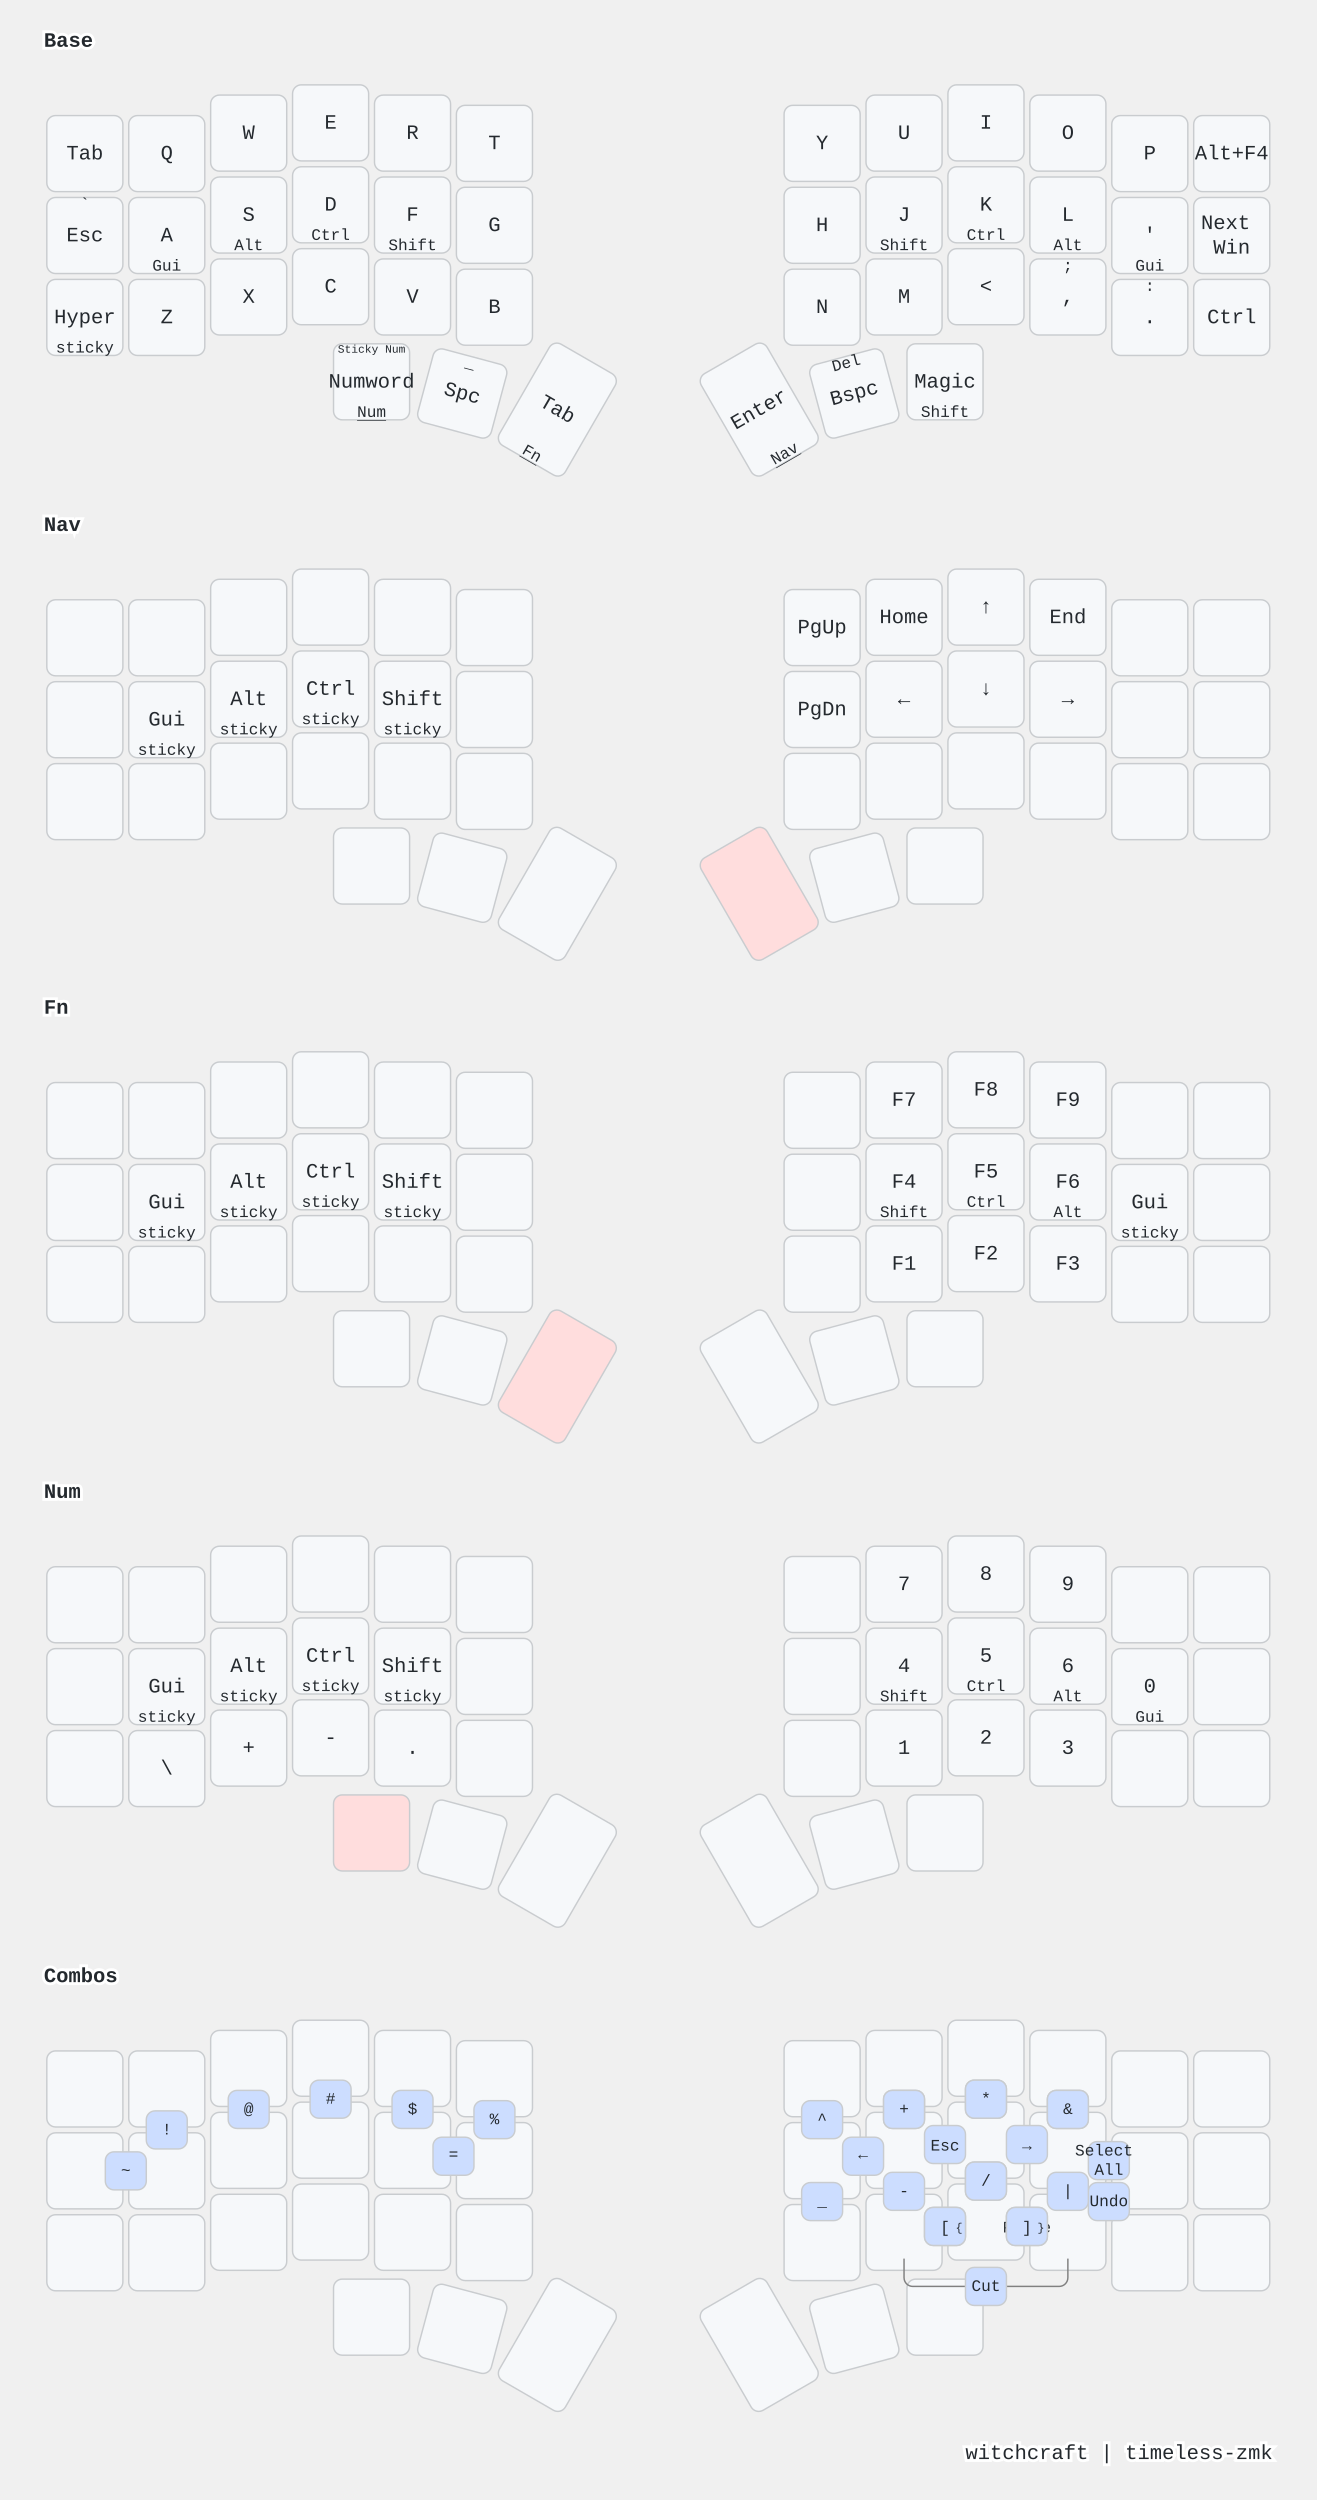
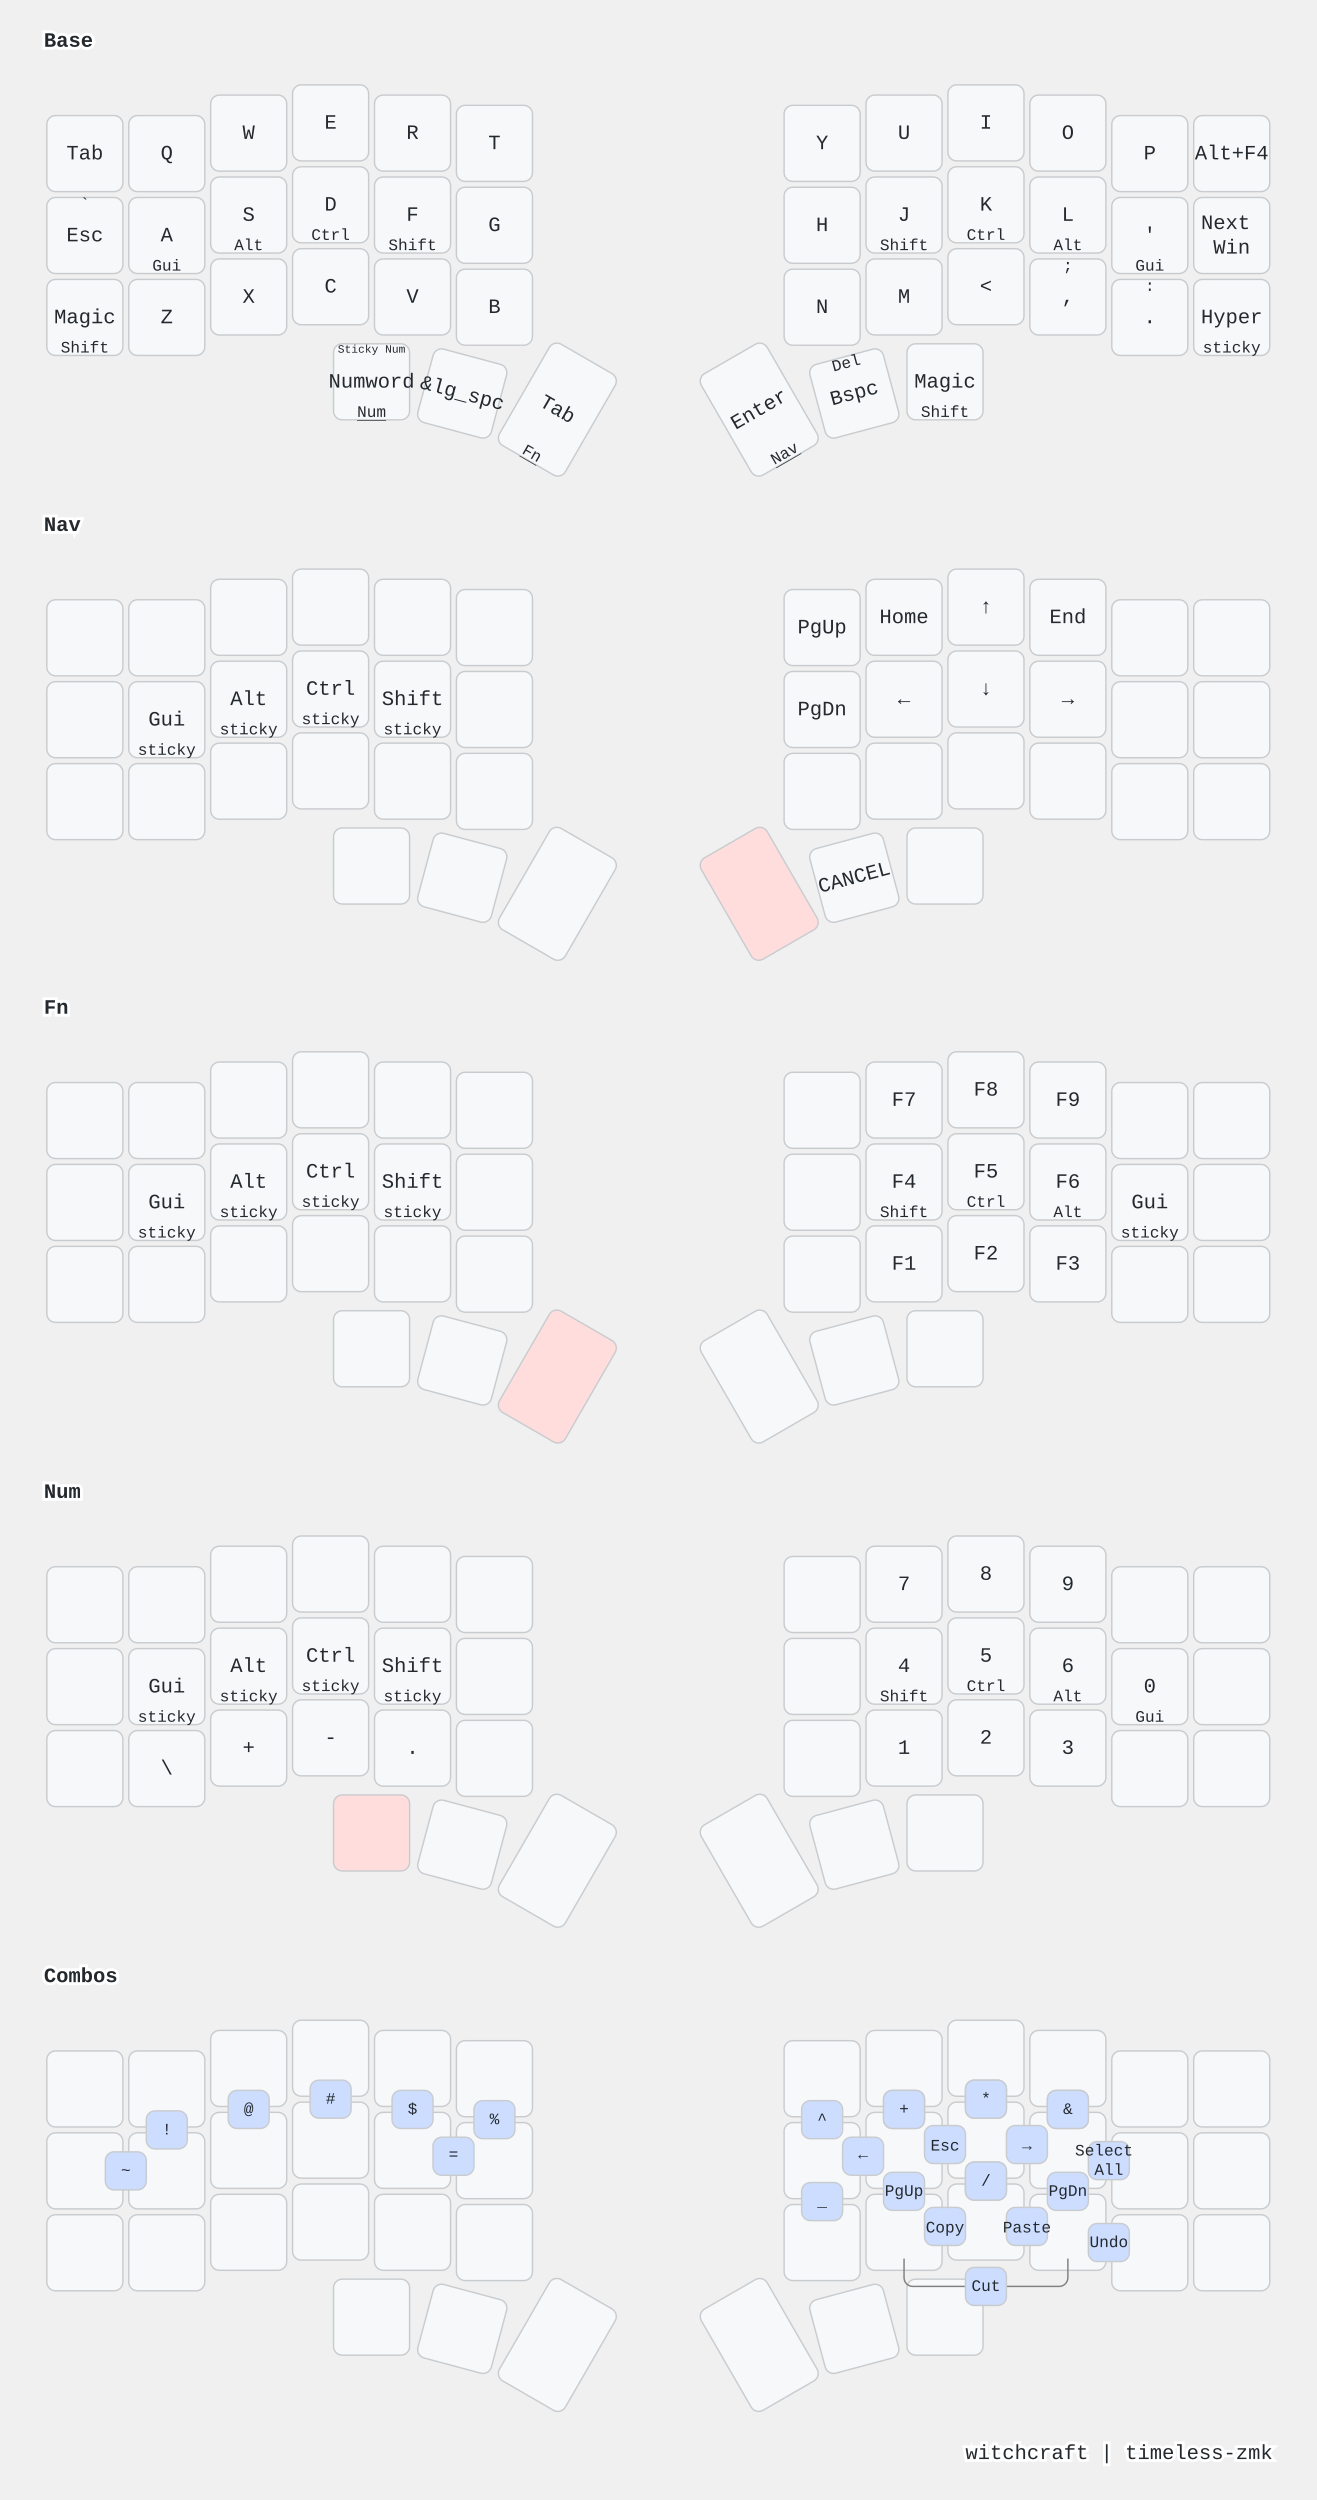
<svg xmlns="http://www.w3.org/2000/svg" xmlns:xlink="http://www.w3.org/1999/xlink" width="900" height="1709" viewBox="0 0 900 1709" class="keymap">
  <defs>/* start glyphs */
<svg id="mdi:play-pause">
      <svg id="mdi-play-pause" viewBox="0 0 24 24">
        <path d="M3,5V19L11,12M13,19H16V5H13M18,5V19H21V5" />
      </svg>
    </svg>
    <svg id="mdi:skip-backward">
      <svg id="mdi-skip-backward" viewBox="0 0 24 24">
        <path d="M20,5V19L13,12M6,5V19H4V5M13,5V19L6,12" />
      </svg>
    </svg>
    <svg id="mdi:skip-forward">
      <svg id="mdi-skip-forward" viewBox="0 0 24 24">
        <path d="M4,5V19L11,12M18,5V19H20V5M11,5V19L18,12" />
      </svg>
    </svg>
    <svg id="mdi:volume-high">
      <svg id="mdi-volume-high" viewBox="0 0 24 24">
        <path d="M14,3.23V5.29C16.89,6.15 19,8.83 19,12C19,15.17 16.89,17.84 14,18.7V20.77C18,19.86 21,16.28 21,12C21,7.72 18,4.14 14,3.23M16.5,12C16.5,10.23 15.5,8.71 14,7.97V16C15.5,15.29 16.5,13.76 16.5,12M3,9V15H7L12,20V4L7,9H3Z" />
      </svg>
    </svg>
    <svg id="mdi:volume-medium">
      <svg id="mdi-volume-medium" viewBox="0 0 24 24">
        <path d="M5,9V15H9L14,20V4L9,9M18.5,12C18.5,10.23 17.5,8.71 16,7.97V16C17.5,15.29 18.5,13.76 18.5,12Z" />
      </svg>
    </svg>
    <svg id="mdi:volume-off">
      <svg id="mdi-volume-off" viewBox="0 0 24 24">
        <path d="M12,4L9.91,6.09L12,8.18M4.27,3L3,4.27L7.73,9H3V15H7L12,20V13.27L16.25,17.53C15.58,18.04 14.83,18.46 14,18.7V20.77C15.38,20.45 16.63,19.82 17.68,18.96L19.73,21L21,19.73L12,10.73M19,12C19,12.94 18.8,13.82 18.46,14.64L19.97,16.15C20.62,14.91 21,13.5 21,12C21,7.72 18,4.14 14,3.23V5.29C16.89,6.15 19,8.83 19,12M16.5,12C16.5,10.23 15.5,8.71 14,7.97V10.18L16.45,12.63C16.5,12.43 16.5,12.21 16.5,12Z" />
      </svg>
    </svg>
  </defs>/* end glyphs */
<style>/* inherit to force styles through use tags */
svg path {
    fill: inherit;
}

/* font and background color specifications */
svg.keymap {
    font-family: SFMono-Regular,Consolas,Liberation Mono,Menlo,monospace;
    font-size: 14px;
    font-kerning: normal;
    text-rendering: optimizeLegibility;
    fill: #24292e;
}

/* default key styling */
rect.key {
    fill: #f6f8fa;
}

rect.key, rect.combo {
    stroke: #c9cccf;
    stroke-width: 1;
}

/* default key side styling, only used is draw_key_sides is set */
rect.side {
    filter: brightness(90%);
}

/* color accent for combo boxes */
rect.combo, rect.combo-separate {
    fill: #cdf;
}

/* color accent for held keys */
rect.held, rect.combo.held {
    fill: #fdd;
}

/* color accent for ghost (optional) keys */
rect.ghost, rect.combo.ghost {
    stroke-dasharray: 4, 4;
    stroke-width: 2;
}

text {
    text-anchor: middle;
    dominant-baseline: middle;
}

/* styling for layer labels */
text.label {
    font-weight: bold;
    text-anchor: start;
    stroke: white;
    stroke-width: 4;
    paint-order: stroke;
}

/* styling for optional footer */
text.footer {
    text-anchor: end;
    dominant-baseline: auto;
    stroke: white;
    stroke-width: 4;
    paint-order: stroke;
}

/* styling for combo tap, and key non-tap label text */
text.combo, text.hold, text.shifted, text.left, text.right {
    font-size: 11px;
}

text.hold {
    text-anchor: middle;
    dominant-baseline: auto;
}

text.shifted {
    text-anchor: middle;
    dominant-baseline: hanging;
}

text.left {
    text-anchor: start;
}

text.right {
    text-anchor: end;
}

text.layer-activator {
    text-decoration: underline;
}

/* styling for hold/shifted label text in combo box */
text.combo.hold, text.combo.shifted, text.combo.left, text.combo.right {
    font-size: 8px;
}

/* lighter symbol for transparent keys */
text.trans {
    fill: #7b7e81;
}

/* styling for combo dendrons */
path.combo {
    stroke-width: 1;
    stroke: gray;
    fill: none;
}

/* Start Tabler Icons Cleanup */
/* cannot use height/width with glyphs */
.icon-tabler &gt; path {
    fill: inherit;
    stroke: inherit;
    stroke-width: 2;
}
/* hide tabler's default box */
.icon-tabler &gt; path[stroke="none"][fill="none"] {
    visibility: hidden;
}
/* End Tabler Icons Cleanup */

@media (prefers-color-scheme: dark) {
svg.keymap { fill: #d1d6db; }
rect.key { fill: #3f4750; }
rect.key, rect.combo { stroke: #60666c; }
rect.combo, rect.combo-separate { fill: #1f3d7a; }
rect.held, rect.combo.held { fill: #854747; }
text.label, text.footer { stroke: black; }
text.trans { fill: #7e8184; }
path.combo { stroke: #7f7f7f; }

}</style>
  <g transform="translate(30, 0)" class="layer-Base">
    <text x="0" y="28" class="label" id="Base">Base</text>
    <g transform="translate(0, 56)">
      <g transform="translate(28, 49)" class="key keypos-0">
        <rect rx="6" ry="6" x="-26" y="-26" width="52" height="52" class="key" />
        <text x="0" y="0" class="key tap">Tab</text>
      </g>
      <g transform="translate(84, 49)" class="key keypos-1">
        <rect rx="6" ry="6" x="-26" y="-26" width="52" height="52" class="key" />
        <text x="0" y="0" class="key tap">Q</text>
      </g>
      <g transform="translate(140, 35)" class="key keypos-2">
        <rect rx="6" ry="6" x="-26" y="-26" width="52" height="52" class="key" />
        <text x="0" y="0" class="key tap">W</text>
      </g>
      <g transform="translate(196, 28)" class="key keypos-3">
        <rect rx="6" ry="6" x="-26" y="-26" width="52" height="52" class="key" />
        <text x="0" y="0" class="key tap">E</text>
      </g>
      <g transform="translate(252, 35)" class="key keypos-4">
        <rect rx="6" ry="6" x="-26" y="-26" width="52" height="52" class="key" />
        <text x="0" y="0" class="key tap">R</text>
      </g>
      <g transform="translate(308, 42)" class="key keypos-5">
        <rect rx="6" ry="6" x="-26" y="-26" width="52" height="52" class="key" />
        <text x="0" y="0" class="key tap">T</text>
      </g>
      <g transform="translate(532, 42)" class="key keypos-6">
        <rect rx="6" ry="6" x="-26" y="-26" width="52" height="52" class="key" />
        <text x="0" y="0" class="key tap">Y</text>
      </g>
      <g transform="translate(588, 35)" class="key keypos-7">
        <rect rx="6" ry="6" x="-26" y="-26" width="52" height="52" class="key" />
        <text x="0" y="0" class="key tap">U</text>
      </g>
      <g transform="translate(644, 28)" class="key keypos-8">
        <rect rx="6" ry="6" x="-26" y="-26" width="52" height="52" class="key" />
        <text x="0" y="0" class="key tap">I</text>
      </g>
      <g transform="translate(700, 35)" class="key keypos-9">
        <rect rx="6" ry="6" x="-26" y="-26" width="52" height="52" class="key" />
        <text x="0" y="0" class="key tap">O</text>
      </g>
      <g transform="translate(756, 49)" class="key keypos-10">
        <rect rx="6" ry="6" x="-26" y="-26" width="52" height="52" class="key" />
        <text x="0" y="0" class="key tap">P</text>
      </g>
      <g transform="translate(812, 49)" class="key keypos-11">
        <rect rx="6" ry="6" x="-26" y="-26" width="52" height="52" class="key" />
        <text x="0" y="0" class="key tap">Alt+F4</text>
      </g>
      <g transform="translate(28, 105)" class="key keypos-12">
        <rect rx="6" ry="6" x="-26" y="-26" width="52" height="52" class="key" />
        <text x="0" y="0" class="key tap">Esc</text>
        <text x="0" y="-24" class="key shifted">`</text>
      </g>
      <g transform="translate(84, 105)" class="key keypos-13">
        <rect rx="6" ry="6" x="-26" y="-26" width="52" height="52" class="key" />
        <text x="0" y="0" class="key tap">A</text>
        <text x="0" y="24" class="key hold">Gui</text>
      </g>
      <g transform="translate(140, 91)" class="key keypos-14">
        <rect rx="6" ry="6" x="-26" y="-26" width="52" height="52" class="key" />
        <text x="0" y="0" class="key tap">S</text>
        <text x="0" y="24" class="key hold">Alt</text>
      </g>
      <g transform="translate(196, 84)" class="key keypos-15">
        <rect rx="6" ry="6" x="-26" y="-26" width="52" height="52" class="key" />
        <text x="0" y="0" class="key tap">D</text>
        <text x="0" y="24" class="key hold">Ctrl</text>
      </g>
      <g transform="translate(252, 91)" class="key keypos-16">
        <rect rx="6" ry="6" x="-26" y="-26" width="52" height="52" class="key" />
        <text x="0" y="0" class="key tap">F</text>
        <text x="0" y="24" class="key hold">Shift</text>
      </g>
      <g transform="translate(308, 98)" class="key keypos-17">
        <rect rx="6" ry="6" x="-26" y="-26" width="52" height="52" class="key" />
        <text x="0" y="0" class="key tap">G</text>
      </g>
      <g transform="translate(532, 98)" class="key keypos-18">
        <rect rx="6" ry="6" x="-26" y="-26" width="52" height="52" class="key" />
        <text x="0" y="0" class="key tap">H</text>
      </g>
      <g transform="translate(588, 91)" class="key keypos-19">
        <rect rx="6" ry="6" x="-26" y="-26" width="52" height="52" class="key" />
        <text x="0" y="0" class="key tap">J</text>
        <text x="0" y="24" class="key hold">Shift</text>
      </g>
      <g transform="translate(644, 84)" class="key keypos-20">
        <rect rx="6" ry="6" x="-26" y="-26" width="52" height="52" class="key" />
        <text x="0" y="0" class="key tap">K</text>
        <text x="0" y="24" class="key hold">Ctrl</text>
      </g>
      <g transform="translate(700, 91)" class="key keypos-21">
        <rect rx="6" ry="6" x="-26" y="-26" width="52" height="52" class="key" />
        <text x="0" y="0" class="key tap">L</text>
        <text x="0" y="24" class="key hold">Alt</text>
      </g>
      <g transform="translate(756, 105)" class="key keypos-22">
        <rect rx="6" ry="6" x="-26" y="-26" width="52" height="52" class="key" />
        <text x="0" y="0" class="key tap">'</text>
        <text x="0" y="24" class="key hold">Gui</text>
      </g>
      <g transform="translate(812, 105)" class="key keypos-23">
        <rect rx="6" ry="6" x="-26" y="-26" width="52" height="52" class="key" />
        <text x="0" y="0" class="key tap">
          <tspan x="0" dy="-0.6em">Next</tspan>
          <tspan x="0" dy="1.2em">Win</tspan>
        </text>
      </g>
      <g transform="translate(28, 161)" class="key keypos-24">
        <rect rx="6" ry="6" x="-26" y="-26" width="52" height="52" class="key" />
-         <text x="0" y="0" class="key tap">Hyper</text>
-         <text x="0" y="24" class="key hold">sticky</text>
+         <text x="0" y="0" class="key tap">Magic</text>
+         <text x="0" y="24" class="key hold">Shift</text>
      </g>
      <g transform="translate(84, 161)" class="key keypos-25">
        <rect rx="6" ry="6" x="-26" y="-26" width="52" height="52" class="key" />
        <text x="0" y="0" class="key tap">Z</text>
      </g>
      <g transform="translate(140, 147)" class="key keypos-26">
        <rect rx="6" ry="6" x="-26" y="-26" width="52" height="52" class="key" />
        <text x="0" y="0" class="key tap">X</text>
      </g>
      <g transform="translate(196, 140)" class="key keypos-27">
        <rect rx="6" ry="6" x="-26" y="-26" width="52" height="52" class="key" />
        <text x="0" y="0" class="key tap">C</text>
      </g>
      <g transform="translate(252, 147)" class="key keypos-28">
        <rect rx="6" ry="6" x="-26" y="-26" width="52" height="52" class="key" />
        <text x="0" y="0" class="key tap">V</text>
      </g>
      <g transform="translate(308, 154)" class="key keypos-29">
        <rect rx="6" ry="6" x="-26" y="-26" width="52" height="52" class="key" />
        <text x="0" y="0" class="key tap">B</text>
      </g>
      <g transform="translate(532, 154)" class="key keypos-30">
        <rect rx="6" ry="6" x="-26" y="-26" width="52" height="52" class="key" />
        <text x="0" y="0" class="key tap">N</text>
      </g>
      <g transform="translate(588, 147)" class="key keypos-31">
        <rect rx="6" ry="6" x="-26" y="-26" width="52" height="52" class="key" />
        <text x="0" y="0" class="key tap">M</text>
      </g>
      <g transform="translate(644, 140)" class="key keypos-32">
        <rect rx="6" ry="6" x="-26" y="-26" width="52" height="52" class="key" />
        <text x="0" y="0" class="key tap">&lt;</text>
      </g>
      <g transform="translate(700, 147)" class="key keypos-33">
        <rect rx="6" ry="6" x="-26" y="-26" width="52" height="52" class="key" />
        <text x="0" y="0" class="key tap">,</text>
        <text x="0" y="-24" class="key shifted">;</text>
      </g>
      <g transform="translate(756, 161)" class="key keypos-34">
        <rect rx="6" ry="6" x="-26" y="-26" width="52" height="52" class="key" />
        <text x="0" y="0" class="key tap">.</text>
        <text x="0" y="-24" class="key shifted">:</text>
      </g>
      <g transform="translate(812, 161)" class="key keypos-35">
        <rect rx="6" ry="6" x="-26" y="-26" width="52" height="52" class="key" />
-         <text x="0" y="0" class="key tap">Ctrl</text>
+         <text x="0" y="0" class="key tap">Hyper</text>
+         <text x="0" y="24" class="key hold">sticky</text>
      </g>
      <g transform="translate(224, 205)" class="key keypos-36">
        <rect rx="6" ry="6" x="-26" y="-26" width="52" height="52" class="key" />
        <text x="0" y="0" class="key tap">Numword</text>
        <a href="#Num">
          <text x="0" y="24" class="key hold layer-activator">Num</text>
        </a>
        <text x="0" y="-24" class="key shifted">
          <tspan style="font-size: 70%">Sticky Num</tspan>
        </text>
      </g>
      <g transform="translate(286, 213) rotate(15.0)" class="key keypos-37">
        <rect rx="6" ry="6" x="-26" y="-26" width="52" height="52" class="key" />
-         <text x="0" y="0" class="key tap">Spc</text>
-         <text x="0" y="-24" class="key shifted">_</text>
+         <text x="0" y="0" class="key tap">&amp;lg_spc</text>
      </g>
      <g transform="translate(351, 224) rotate(30.0)" class="key keypos-38">
        <rect rx="6" ry="6" x="-26" y="-40" width="52" height="80" class="key" />
        <text x="0" y="0" class="key tap">Tab</text>
        <a href="#Fn">
          <text x="0" y="38" class="key hold layer-activator">Fn</text>
        </a>
      </g>
      <g transform="translate(489, 224) rotate(-30.0)" class="key keypos-39">
        <rect rx="6" ry="6" x="-26" y="-40" width="52" height="80" class="key" />
        <text x="0" y="0" class="key tap">Enter</text>
        <a href="#Nav">
          <text x="0" y="38" class="key hold layer-activator">Nav</text>
        </a>
      </g>
      <g transform="translate(554, 213) rotate(-15.0)" class="key keypos-40">
        <rect rx="6" ry="6" x="-26" y="-26" width="52" height="52" class="key" />
        <text x="0" y="0" class="key tap">Bspc</text>
        <text x="0" y="-24" class="key shifted">Del</text>
      </g>
      <g transform="translate(616, 205)" class="key keypos-41">
        <rect rx="6" ry="6" x="-26" y="-26" width="52" height="52" class="key" />
        <text x="0" y="0" class="key tap">Magic</text>
        <text x="0" y="24" class="key hold">Shift</text>
      </g>
    </g>
  </g>
  <g transform="translate(30, 331)" class="layer-Nav">
    <text x="0" y="28" class="label" id="Nav">Nav</text>
    <g transform="translate(0, 56)">
      <g transform="translate(28, 49)" class="key trans keypos-0">
        <rect rx="6" ry="6" x="-26" y="-26" width="52" height="52" class="key trans" />
      </g>
      <g transform="translate(84, 49)" class="key trans keypos-1">
        <rect rx="6" ry="6" x="-26" y="-26" width="52" height="52" class="key trans" />
      </g>
      <g transform="translate(140, 35)" class="key trans keypos-2">
        <rect rx="6" ry="6" x="-26" y="-26" width="52" height="52" class="key trans" />
      </g>
      <g transform="translate(196, 28)" class="key trans keypos-3">
        <rect rx="6" ry="6" x="-26" y="-26" width="52" height="52" class="key trans" />
      </g>
      <g transform="translate(252, 35)" class="key trans keypos-4">
        <rect rx="6" ry="6" x="-26" y="-26" width="52" height="52" class="key trans" />
      </g>
      <g transform="translate(308, 42)" class="key trans keypos-5">
        <rect rx="6" ry="6" x="-26" y="-26" width="52" height="52" class="key trans" />
      </g>
      <g transform="translate(532, 42)" class="key keypos-6">
        <rect rx="6" ry="6" x="-26" y="-26" width="52" height="52" class="key" />
        <text x="0" y="0" class="key tap">PgUp</text>
      </g>
      <g transform="translate(588, 35)" class="key keypos-7">
        <rect rx="6" ry="6" x="-26" y="-26" width="52" height="52" class="key" />
        <text x="0" y="0" class="key tap">Home</text>
      </g>
      <g transform="translate(644, 28)" class="key keypos-8">
        <rect rx="6" ry="6" x="-26" y="-26" width="52" height="52" class="key" />
        <text x="0" y="0" class="key tap">↑</text>
      </g>
      <g transform="translate(700, 35)" class="key keypos-9">
        <rect rx="6" ry="6" x="-26" y="-26" width="52" height="52" class="key" />
        <text x="0" y="0" class="key tap">End</text>
      </g>
      <g transform="translate(756, 49)" class="key trans keypos-10">
        <rect rx="6" ry="6" x="-26" y="-26" width="52" height="52" class="key trans" />
      </g>
      <g transform="translate(812, 49)" class="key trans keypos-11">
        <rect rx="6" ry="6" x="-26" y="-26" width="52" height="52" class="key trans" />
      </g>
      <g transform="translate(28, 105)" class="key trans keypos-12">
        <rect rx="6" ry="6" x="-26" y="-26" width="52" height="52" class="key trans" />
      </g>
      <g transform="translate(84, 105)" class="key keypos-13">
        <rect rx="6" ry="6" x="-26" y="-26" width="52" height="52" class="key" />
        <text x="0" y="0" class="key tap">Gui</text>
        <text x="0" y="24" class="key hold">sticky</text>
      </g>
      <g transform="translate(140, 91)" class="key keypos-14">
        <rect rx="6" ry="6" x="-26" y="-26" width="52" height="52" class="key" />
        <text x="0" y="0" class="key tap">Alt</text>
        <text x="0" y="24" class="key hold">sticky</text>
      </g>
      <g transform="translate(196, 84)" class="key keypos-15">
        <rect rx="6" ry="6" x="-26" y="-26" width="52" height="52" class="key" />
        <text x="0" y="0" class="key tap">Ctrl</text>
        <text x="0" y="24" class="key hold">sticky</text>
      </g>
      <g transform="translate(252, 91)" class="key keypos-16">
        <rect rx="6" ry="6" x="-26" y="-26" width="52" height="52" class="key" />
        <text x="0" y="0" class="key tap">Shift</text>
        <text x="0" y="24" class="key hold">sticky</text>
      </g>
      <g transform="translate(308, 98)" class="key trans keypos-17">
        <rect rx="6" ry="6" x="-26" y="-26" width="52" height="52" class="key trans" />
      </g>
      <g transform="translate(532, 98)" class="key keypos-18">
        <rect rx="6" ry="6" x="-26" y="-26" width="52" height="52" class="key" />
        <text x="0" y="0" class="key tap">PgDn</text>
      </g>
      <g transform="translate(588, 91)" class="key keypos-19">
        <rect rx="6" ry="6" x="-26" y="-26" width="52" height="52" class="key" />
        <text x="0" y="0" class="key tap">←</text>
      </g>
      <g transform="translate(644, 84)" class="key keypos-20">
        <rect rx="6" ry="6" x="-26" y="-26" width="52" height="52" class="key" />
        <text x="0" y="0" class="key tap">↓</text>
      </g>
      <g transform="translate(700, 91)" class="key keypos-21">
        <rect rx="6" ry="6" x="-26" y="-26" width="52" height="52" class="key" />
        <text x="0" y="0" class="key tap">→</text>
      </g>
      <g transform="translate(756, 105)" class="key trans keypos-22">
        <rect rx="6" ry="6" x="-26" y="-26" width="52" height="52" class="key trans" />
      </g>
      <g transform="translate(812, 105)" class="key trans keypos-23">
        <rect rx="6" ry="6" x="-26" y="-26" width="52" height="52" class="key trans" />
      </g>
      <g transform="translate(28, 161)" class="key trans keypos-24">
        <rect rx="6" ry="6" x="-26" y="-26" width="52" height="52" class="key trans" />
      </g>
      <g transform="translate(84, 161)" class="key trans keypos-25">
        <rect rx="6" ry="6" x="-26" y="-26" width="52" height="52" class="key trans" />
      </g>
      <g transform="translate(140, 147)" class="key trans keypos-26">
        <rect rx="6" ry="6" x="-26" y="-26" width="52" height="52" class="key trans" />
      </g>
      <g transform="translate(196, 140)" class="key trans keypos-27">
        <rect rx="6" ry="6" x="-26" y="-26" width="52" height="52" class="key trans" />
      </g>
      <g transform="translate(252, 147)" class="key trans keypos-28">
        <rect rx="6" ry="6" x="-26" y="-26" width="52" height="52" class="key trans" />
      </g>
      <g transform="translate(308, 154)" class="key trans keypos-29">
        <rect rx="6" ry="6" x="-26" y="-26" width="52" height="52" class="key trans" />
      </g>
      <g transform="translate(532, 154)" class="key trans keypos-30">
        <rect rx="6" ry="6" x="-26" y="-26" width="52" height="52" class="key trans" />
      </g>
      <g transform="translate(588, 147)" class="key trans keypos-31">
        <rect rx="6" ry="6" x="-26" y="-26" width="52" height="52" class="key trans" />
      </g>
      <g transform="translate(644, 140)" class="key trans keypos-32">
        <rect rx="6" ry="6" x="-26" y="-26" width="52" height="52" class="key trans" />
      </g>
      <g transform="translate(700, 147)" class="key trans keypos-33">
        <rect rx="6" ry="6" x="-26" y="-26" width="52" height="52" class="key trans" />
      </g>
      <g transform="translate(756, 161)" class="key trans keypos-34">
        <rect rx="6" ry="6" x="-26" y="-26" width="52" height="52" class="key trans" />
      </g>
      <g transform="translate(812, 161)" class="key trans keypos-35">
        <rect rx="6" ry="6" x="-26" y="-26" width="52" height="52" class="key trans" />
      </g>
      <g transform="translate(224, 205)" class="key trans keypos-36">
        <rect rx="6" ry="6" x="-26" y="-26" width="52" height="52" class="key trans" />
      </g>
      <g transform="translate(286, 213) rotate(15.0)" class="key trans keypos-37">
        <rect rx="6" ry="6" x="-26" y="-26" width="52" height="52" class="key trans" />
      </g>
      <g transform="translate(351, 224) rotate(30.0)" class="key trans keypos-38">
        <rect rx="6" ry="6" x="-26" y="-40" width="52" height="80" class="key trans" />
      </g>
      <g transform="translate(489, 224) rotate(-30.0)" class="key held keypos-39">
        <rect rx="6" ry="6" x="-26" y="-40" width="52" height="80" class="key held" />
      </g>
-       <g transform="translate(554, 213) rotate(-15.0)" class="key trans keypos-40">
-         <rect rx="6" ry="6" x="-26" y="-26" width="52" height="52" class="key trans" />
+       <g transform="translate(554, 213) rotate(-15.0)" class="key keypos-40">
+         <rect rx="6" ry="6" x="-26" y="-26" width="52" height="52" class="key" />
+         <text x="0" y="0" class="key tap">CANCEL</text>
      </g>
      <g transform="translate(616, 205)" class="key trans keypos-41">
        <rect rx="6" ry="6" x="-26" y="-26" width="52" height="52" class="key trans" />
      </g>
    </g>
  </g>
  <g transform="translate(30, 661)" class="layer-Fn">
    <text x="0" y="28" class="label" id="Fn">Fn</text>
    <g transform="translate(0, 56)">
      <g transform="translate(28, 49)" class="key trans keypos-0">
        <rect rx="6" ry="6" x="-26" y="-26" width="52" height="52" class="key trans" />
      </g>
      <g transform="translate(84, 49)" class="key trans keypos-1">
        <rect rx="6" ry="6" x="-26" y="-26" width="52" height="52" class="key trans" />
      </g>
      <g transform="translate(140, 35)" class="key keypos-2">
        <rect rx="6" ry="6" x="-26" y="-26" width="52" height="52" class="key" />
        <use href="#mdi:volume-medium" xlink:href="#mdi:volume-medium" x="-7" y="-7" height="14" width="14.0" class="key tap glyph mdi:volume-medium" />
      </g>
      <g transform="translate(196, 28)" class="key keypos-3">
        <rect rx="6" ry="6" x="-26" y="-26" width="52" height="52" class="key" />
        <use href="#mdi:volume-off" xlink:href="#mdi:volume-off" x="-7" y="-7" height="14" width="14.0" class="key tap glyph mdi:volume-off" />
      </g>
      <g transform="translate(252, 35)" class="key keypos-4">
        <rect rx="6" ry="6" x="-26" y="-26" width="52" height="52" class="key" />
        <use href="#mdi:volume-high" xlink:href="#mdi:volume-high" x="-7" y="-7" height="14" width="14.0" class="key tap glyph mdi:volume-high" />
      </g>
      <g transform="translate(308, 42)" class="key trans keypos-5">
        <rect rx="6" ry="6" x="-26" y="-26" width="52" height="52" class="key trans" />
      </g>
      <g transform="translate(532, 42)" class="key trans keypos-6">
        <rect rx="6" ry="6" x="-26" y="-26" width="52" height="52" class="key trans" />
      </g>
      <g transform="translate(588, 35)" class="key keypos-7">
        <rect rx="6" ry="6" x="-26" y="-26" width="52" height="52" class="key" />
        <text x="0" y="0" class="key tap">F7</text>
      </g>
      <g transform="translate(644, 28)" class="key keypos-8">
        <rect rx="6" ry="6" x="-26" y="-26" width="52" height="52" class="key" />
        <text x="0" y="0" class="key tap">F8</text>
      </g>
      <g transform="translate(700, 35)" class="key keypos-9">
        <rect rx="6" ry="6" x="-26" y="-26" width="52" height="52" class="key" />
        <text x="0" y="0" class="key tap">F9</text>
      </g>
      <g transform="translate(756, 49)" class="key trans keypos-10">
        <rect rx="6" ry="6" x="-26" y="-26" width="52" height="52" class="key trans" />
      </g>
      <g transform="translate(812, 49)" class="key trans keypos-11">
        <rect rx="6" ry="6" x="-26" y="-26" width="52" height="52" class="key trans" />
      </g>
      <g transform="translate(28, 105)" class="key trans keypos-12">
        <rect rx="6" ry="6" x="-26" y="-26" width="52" height="52" class="key trans" />
      </g>
      <g transform="translate(84, 105)" class="key keypos-13">
        <rect rx="6" ry="6" x="-26" y="-26" width="52" height="52" class="key" />
        <text x="0" y="0" class="key tap">Gui</text>
        <text x="0" y="24" class="key hold">sticky</text>
      </g>
      <g transform="translate(140, 91)" class="key keypos-14">
        <rect rx="6" ry="6" x="-26" y="-26" width="52" height="52" class="key" />
        <text x="0" y="0" class="key tap">Alt</text>
        <text x="0" y="24" class="key hold">sticky</text>
      </g>
      <g transform="translate(196, 84)" class="key keypos-15">
        <rect rx="6" ry="6" x="-26" y="-26" width="52" height="52" class="key" />
        <text x="0" y="0" class="key tap">Ctrl</text>
        <text x="0" y="24" class="key hold">sticky</text>
      </g>
      <g transform="translate(252, 91)" class="key keypos-16">
        <rect rx="6" ry="6" x="-26" y="-26" width="52" height="52" class="key" />
        <text x="0" y="0" class="key tap">Shift</text>
        <text x="0" y="24" class="key hold">sticky</text>
      </g>
      <g transform="translate(308, 98)" class="key trans keypos-17">
        <rect rx="6" ry="6" x="-26" y="-26" width="52" height="52" class="key trans" />
      </g>
      <g transform="translate(532, 98)" class="key trans keypos-18">
        <rect rx="6" ry="6" x="-26" y="-26" width="52" height="52" class="key trans" />
      </g>
      <g transform="translate(588, 91)" class="key keypos-19">
        <rect rx="6" ry="6" x="-26" y="-26" width="52" height="52" class="key" />
        <text x="0" y="0" class="key tap">F4</text>
        <text x="0" y="24" class="key hold">Shift</text>
      </g>
      <g transform="translate(644, 84)" class="key keypos-20">
        <rect rx="6" ry="6" x="-26" y="-26" width="52" height="52" class="key" />
        <text x="0" y="0" class="key tap">F5</text>
        <text x="0" y="24" class="key hold">Ctrl</text>
      </g>
      <g transform="translate(700, 91)" class="key keypos-21">
        <rect rx="6" ry="6" x="-26" y="-26" width="52" height="52" class="key" />
        <text x="0" y="0" class="key tap">F6</text>
        <text x="0" y="24" class="key hold">Alt</text>
      </g>
      <g transform="translate(756, 105)" class="key keypos-22">
        <rect rx="6" ry="6" x="-26" y="-26" width="52" height="52" class="key" />
        <text x="0" y="0" class="key tap">Gui</text>
        <text x="0" y="24" class="key hold">sticky</text>
      </g>
      <g transform="translate(812, 105)" class="key trans keypos-23">
        <rect rx="6" ry="6" x="-26" y="-26" width="52" height="52" class="key trans" />
      </g>
      <g transform="translate(28, 161)" class="key trans keypos-24">
        <rect rx="6" ry="6" x="-26" y="-26" width="52" height="52" class="key trans" />
      </g>
      <g transform="translate(84, 161)" class="key trans keypos-25">
        <rect rx="6" ry="6" x="-26" y="-26" width="52" height="52" class="key trans" />
      </g>
      <g transform="translate(140, 147)" class="key keypos-26">
        <rect rx="6" ry="6" x="-26" y="-26" width="52" height="52" class="key" />
        <use href="#mdi:skip-backward" xlink:href="#mdi:skip-backward" x="-7" y="-7" height="14" width="14.0" class="key tap glyph mdi:skip-backward" />
      </g>
      <g transform="translate(196, 140)" class="key keypos-27">
        <rect rx="6" ry="6" x="-26" y="-26" width="52" height="52" class="key" />
        <use href="#mdi:play-pause" xlink:href="#mdi:play-pause" x="-7" y="-7" height="14" width="14.0" class="key tap glyph mdi:play-pause" />
      </g>
      <g transform="translate(252, 147)" class="key keypos-28">
        <rect rx="6" ry="6" x="-26" y="-26" width="52" height="52" class="key" />
        <use href="#mdi:skip-forward" xlink:href="#mdi:skip-forward" x="-7" y="-7" height="14" width="14.0" class="key tap glyph mdi:skip-forward" />
      </g>
      <g transform="translate(308, 154)" class="key trans keypos-29">
        <rect rx="6" ry="6" x="-26" y="-26" width="52" height="52" class="key trans" />
      </g>
      <g transform="translate(532, 154)" class="key trans keypos-30">
        <rect rx="6" ry="6" x="-26" y="-26" width="52" height="52" class="key trans" />
      </g>
      <g transform="translate(588, 147)" class="key keypos-31">
        <rect rx="6" ry="6" x="-26" y="-26" width="52" height="52" class="key" />
        <text x="0" y="0" class="key tap">F1</text>
      </g>
      <g transform="translate(644, 140)" class="key keypos-32">
        <rect rx="6" ry="6" x="-26" y="-26" width="52" height="52" class="key" />
        <text x="0" y="0" class="key tap">F2</text>
      </g>
      <g transform="translate(700, 147)" class="key keypos-33">
        <rect rx="6" ry="6" x="-26" y="-26" width="52" height="52" class="key" />
        <text x="0" y="0" class="key tap">F3</text>
      </g>
      <g transform="translate(756, 161)" class="key trans keypos-34">
        <rect rx="6" ry="6" x="-26" y="-26" width="52" height="52" class="key trans" />
      </g>
      <g transform="translate(812, 161)" class="key trans keypos-35">
        <rect rx="6" ry="6" x="-26" y="-26" width="52" height="52" class="key trans" />
      </g>
      <g transform="translate(224, 205)" class="key trans keypos-36">
        <rect rx="6" ry="6" x="-26" y="-26" width="52" height="52" class="key trans" />
      </g>
      <g transform="translate(286, 213) rotate(15.0)" class="key trans keypos-37">
        <rect rx="6" ry="6" x="-26" y="-26" width="52" height="52" class="key trans" />
      </g>
      <g transform="translate(351, 224) rotate(30.0)" class="key held keypos-38">
        <rect rx="6" ry="6" x="-26" y="-40" width="52" height="80" class="key held" />
      </g>
      <g transform="translate(489, 224) rotate(-30.0)" class="key trans keypos-39">
        <rect rx="6" ry="6" x="-26" y="-40" width="52" height="80" class="key trans" />
      </g>
      <g transform="translate(554, 213) rotate(-15.0)" class="key trans keypos-40">
        <rect rx="6" ry="6" x="-26" y="-26" width="52" height="52" class="key trans" />
      </g>
      <g transform="translate(616, 205)" class="key trans keypos-41">
        <rect rx="6" ry="6" x="-26" y="-26" width="52" height="52" class="key trans" />
      </g>
    </g>
  </g>
  <g transform="translate(30, 992)" class="layer-Num">
    <text x="0" y="28" class="label" id="Num">Num</text>
    <g transform="translate(0, 56)">
      <g transform="translate(28, 49)" class="key trans keypos-0">
        <rect rx="6" ry="6" x="-26" y="-26" width="52" height="52" class="key trans" />
      </g>
      <g transform="translate(84, 49)" class="key trans keypos-1">
        <rect rx="6" ry="6" x="-26" y="-26" width="52" height="52" class="key trans" />
      </g>
      <g transform="translate(140, 35)" class="key trans keypos-2">
        <rect rx="6" ry="6" x="-26" y="-26" width="52" height="52" class="key trans" />
      </g>
      <g transform="translate(196, 28)" class="key trans keypos-3">
        <rect rx="6" ry="6" x="-26" y="-26" width="52" height="52" class="key trans" />
      </g>
      <g transform="translate(252, 35)" class="key trans keypos-4">
        <rect rx="6" ry="6" x="-26" y="-26" width="52" height="52" class="key trans" />
      </g>
      <g transform="translate(308, 42)" class="key trans keypos-5">
        <rect rx="6" ry="6" x="-26" y="-26" width="52" height="52" class="key trans" />
      </g>
      <g transform="translate(532, 42)" class="key trans keypos-6">
        <rect rx="6" ry="6" x="-26" y="-26" width="52" height="52" class="key trans" />
      </g>
      <g transform="translate(588, 35)" class="key keypos-7">
        <rect rx="6" ry="6" x="-26" y="-26" width="52" height="52" class="key" />
        <text x="0" y="0" class="key tap">7</text>
      </g>
      <g transform="translate(644, 28)" class="key keypos-8">
        <rect rx="6" ry="6" x="-26" y="-26" width="52" height="52" class="key" />
        <text x="0" y="0" class="key tap">8</text>
      </g>
      <g transform="translate(700, 35)" class="key keypos-9">
        <rect rx="6" ry="6" x="-26" y="-26" width="52" height="52" class="key" />
        <text x="0" y="0" class="key tap">9</text>
      </g>
      <g transform="translate(756, 49)" class="key trans keypos-10">
        <rect rx="6" ry="6" x="-26" y="-26" width="52" height="52" class="key trans" />
      </g>
      <g transform="translate(812, 49)" class="key trans keypos-11">
        <rect rx="6" ry="6" x="-26" y="-26" width="52" height="52" class="key trans" />
      </g>
      <g transform="translate(28, 105)" class="key trans keypos-12">
        <rect rx="6" ry="6" x="-26" y="-26" width="52" height="52" class="key trans" />
      </g>
      <g transform="translate(84, 105)" class="key keypos-13">
        <rect rx="6" ry="6" x="-26" y="-26" width="52" height="52" class="key" />
        <text x="0" y="0" class="key tap">Gui</text>
        <text x="0" y="24" class="key hold">sticky</text>
      </g>
      <g transform="translate(140, 91)" class="key keypos-14">
        <rect rx="6" ry="6" x="-26" y="-26" width="52" height="52" class="key" />
        <text x="0" y="0" class="key tap">Alt</text>
        <text x="0" y="24" class="key hold">sticky</text>
      </g>
      <g transform="translate(196, 84)" class="key keypos-15">
        <rect rx="6" ry="6" x="-26" y="-26" width="52" height="52" class="key" />
        <text x="0" y="0" class="key tap">Ctrl</text>
        <text x="0" y="24" class="key hold">sticky</text>
      </g>
      <g transform="translate(252, 91)" class="key keypos-16">
        <rect rx="6" ry="6" x="-26" y="-26" width="52" height="52" class="key" />
        <text x="0" y="0" class="key tap">Shift</text>
        <text x="0" y="24" class="key hold">sticky</text>
      </g>
      <g transform="translate(308, 98)" class="key trans keypos-17">
        <rect rx="6" ry="6" x="-26" y="-26" width="52" height="52" class="key trans" />
      </g>
      <g transform="translate(532, 98)" class="key trans keypos-18">
        <rect rx="6" ry="6" x="-26" y="-26" width="52" height="52" class="key trans" />
      </g>
      <g transform="translate(588, 91)" class="key keypos-19">
        <rect rx="6" ry="6" x="-26" y="-26" width="52" height="52" class="key" />
        <text x="0" y="0" class="key tap">4</text>
        <text x="0" y="24" class="key hold">Shift</text>
      </g>
      <g transform="translate(644, 84)" class="key keypos-20">
        <rect rx="6" ry="6" x="-26" y="-26" width="52" height="52" class="key" />
        <text x="0" y="0" class="key tap">5</text>
        <text x="0" y="24" class="key hold">Ctrl</text>
      </g>
      <g transform="translate(700, 91)" class="key keypos-21">
        <rect rx="6" ry="6" x="-26" y="-26" width="52" height="52" class="key" />
        <text x="0" y="0" class="key tap">6</text>
        <text x="0" y="24" class="key hold">Alt</text>
      </g>
      <g transform="translate(756, 105)" class="key keypos-22">
        <rect rx="6" ry="6" x="-26" y="-26" width="52" height="52" class="key" />
        <text x="0" y="0" class="key tap">0</text>
        <text x="0" y="24" class="key hold">Gui</text>
      </g>
      <g transform="translate(812, 105)" class="key trans keypos-23">
        <rect rx="6" ry="6" x="-26" y="-26" width="52" height="52" class="key trans" />
      </g>
      <g transform="translate(28, 161)" class="key trans keypos-24">
        <rect rx="6" ry="6" x="-26" y="-26" width="52" height="52" class="key trans" />
      </g>
      <g transform="translate(84, 161)" class="key keypos-25">
        <rect rx="6" ry="6" x="-26" y="-26" width="52" height="52" class="key" />
        <text x="0" y="0" class="key tap">\</text>
      </g>
      <g transform="translate(140, 147)" class="key keypos-26">
        <rect rx="6" ry="6" x="-26" y="-26" width="52" height="52" class="key" />
        <text x="0" y="0" class="key tap">+</text>
      </g>
      <g transform="translate(196, 140)" class="key keypos-27">
        <rect rx="6" ry="6" x="-26" y="-26" width="52" height="52" class="key" />
        <text x="0" y="0" class="key tap">-</text>
      </g>
      <g transform="translate(252, 147)" class="key keypos-28">
        <rect rx="6" ry="6" x="-26" y="-26" width="52" height="52" class="key" />
        <text x="0" y="0" class="key tap">.</text>
      </g>
      <g transform="translate(308, 154)" class="key trans keypos-29">
        <rect rx="6" ry="6" x="-26" y="-26" width="52" height="52" class="key trans" />
      </g>
      <g transform="translate(532, 154)" class="key trans keypos-30">
        <rect rx="6" ry="6" x="-26" y="-26" width="52" height="52" class="key trans" />
      </g>
      <g transform="translate(588, 147)" class="key keypos-31">
        <rect rx="6" ry="6" x="-26" y="-26" width="52" height="52" class="key" />
        <text x="0" y="0" class="key tap">1</text>
      </g>
      <g transform="translate(644, 140)" class="key keypos-32">
        <rect rx="6" ry="6" x="-26" y="-26" width="52" height="52" class="key" />
        <text x="0" y="0" class="key tap">2</text>
      </g>
      <g transform="translate(700, 147)" class="key keypos-33">
        <rect rx="6" ry="6" x="-26" y="-26" width="52" height="52" class="key" />
        <text x="0" y="0" class="key tap">3</text>
      </g>
      <g transform="translate(756, 161)" class="key trans keypos-34">
        <rect rx="6" ry="6" x="-26" y="-26" width="52" height="52" class="key trans" />
      </g>
      <g transform="translate(812, 161)" class="key trans keypos-35">
        <rect rx="6" ry="6" x="-26" y="-26" width="52" height="52" class="key trans" />
      </g>
      <g transform="translate(224, 205)" class="key held keypos-36">
        <rect rx="6" ry="6" x="-26" y="-26" width="52" height="52" class="key held" />
      </g>
      <g transform="translate(286, 213) rotate(15.0)" class="key trans keypos-37">
        <rect rx="6" ry="6" x="-26" y="-26" width="52" height="52" class="key trans" />
      </g>
      <g transform="translate(351, 224) rotate(30.0)" class="key trans keypos-38">
        <rect rx="6" ry="6" x="-26" y="-40" width="52" height="80" class="key trans" />
      </g>
      <g transform="translate(489, 224) rotate(-30.0)" class="key trans keypos-39">
        <rect rx="6" ry="6" x="-26" y="-40" width="52" height="80" class="key trans" />
      </g>
      <g transform="translate(554, 213) rotate(-15.0)" class="key trans keypos-40">
        <rect rx="6" ry="6" x="-26" y="-26" width="52" height="52" class="key trans" />
      </g>
      <g transform="translate(616, 205)" class="key trans keypos-41">
        <rect rx="6" ry="6" x="-26" y="-26" width="52" height="52" class="key trans" />
      </g>
    </g>
  </g>
  <g transform="translate(30, 1323)" class="layer-Combos">
    <text x="0" y="28" class="label" id="Combos">Combos</text>
    <g transform="translate(0, 56)">
      <g transform="translate(28, 49)" class="key keypos-0">
        <rect rx="6" ry="6" x="-26" y="-26" width="52" height="52" class="key" />
      </g>
      <g transform="translate(84, 49)" class="key keypos-1">
        <rect rx="6" ry="6" x="-26" y="-26" width="52" height="52" class="key" />
      </g>
      <g transform="translate(140, 35)" class="key keypos-2">
        <rect rx="6" ry="6" x="-26" y="-26" width="52" height="52" class="key" />
      </g>
      <g transform="translate(196, 28)" class="key keypos-3">
        <rect rx="6" ry="6" x="-26" y="-26" width="52" height="52" class="key" />
      </g>
      <g transform="translate(252, 35)" class="key keypos-4">
        <rect rx="6" ry="6" x="-26" y="-26" width="52" height="52" class="key" />
      </g>
      <g transform="translate(308, 42)" class="key keypos-5">
        <rect rx="6" ry="6" x="-26" y="-26" width="52" height="52" class="key" />
      </g>
      <g transform="translate(532, 42)" class="key keypos-6">
        <rect rx="6" ry="6" x="-26" y="-26" width="52" height="52" class="key" />
      </g>
      <g transform="translate(588, 35)" class="key keypos-7">
        <rect rx="6" ry="6" x="-26" y="-26" width="52" height="52" class="key" />
      </g>
      <g transform="translate(644, 28)" class="key keypos-8">
        <rect rx="6" ry="6" x="-26" y="-26" width="52" height="52" class="key" />
      </g>
      <g transform="translate(700, 35)" class="key keypos-9">
        <rect rx="6" ry="6" x="-26" y="-26" width="52" height="52" class="key" />
      </g>
      <g transform="translate(756, 49)" class="key keypos-10">
        <rect rx="6" ry="6" x="-26" y="-26" width="52" height="52" class="key" />
      </g>
      <g transform="translate(812, 49)" class="key keypos-11">
        <rect rx="6" ry="6" x="-26" y="-26" width="52" height="52" class="key" />
      </g>
      <g transform="translate(28, 105)" class="key keypos-12">
        <rect rx="6" ry="6" x="-26" y="-26" width="52" height="52" class="key" />
      </g>
      <g transform="translate(84, 105)" class="key keypos-13">
        <rect rx="6" ry="6" x="-26" y="-26" width="52" height="52" class="key" />
      </g>
      <g transform="translate(140, 91)" class="key keypos-14">
        <rect rx="6" ry="6" x="-26" y="-26" width="52" height="52" class="key" />
      </g>
      <g transform="translate(196, 84)" class="key keypos-15">
        <rect rx="6" ry="6" x="-26" y="-26" width="52" height="52" class="key" />
      </g>
      <g transform="translate(252, 91)" class="key keypos-16">
        <rect rx="6" ry="6" x="-26" y="-26" width="52" height="52" class="key" />
      </g>
      <g transform="translate(308, 98)" class="key keypos-17">
        <rect rx="6" ry="6" x="-26" y="-26" width="52" height="52" class="key" />
      </g>
      <g transform="translate(532, 98)" class="key keypos-18">
        <rect rx="6" ry="6" x="-26" y="-26" width="52" height="52" class="key" />
      </g>
      <g transform="translate(588, 91)" class="key keypos-19">
        <rect rx="6" ry="6" x="-26" y="-26" width="52" height="52" class="key" />
      </g>
      <g transform="translate(644, 84)" class="key keypos-20">
        <rect rx="6" ry="6" x="-26" y="-26" width="52" height="52" class="key" />
      </g>
      <g transform="translate(700, 91)" class="key keypos-21">
        <rect rx="6" ry="6" x="-26" y="-26" width="52" height="52" class="key" />
      </g>
      <g transform="translate(756, 105)" class="key keypos-22">
        <rect rx="6" ry="6" x="-26" y="-26" width="52" height="52" class="key" />
      </g>
      <g transform="translate(812, 105)" class="key keypos-23">
        <rect rx="6" ry="6" x="-26" y="-26" width="52" height="52" class="key" />
      </g>
      <g transform="translate(28, 161)" class="key keypos-24">
        <rect rx="6" ry="6" x="-26" y="-26" width="52" height="52" class="key" />
      </g>
      <g transform="translate(84, 161)" class="key keypos-25">
        <rect rx="6" ry="6" x="-26" y="-26" width="52" height="52" class="key" />
      </g>
      <g transform="translate(140, 147)" class="key keypos-26">
        <rect rx="6" ry="6" x="-26" y="-26" width="52" height="52" class="key" />
      </g>
      <g transform="translate(196, 140)" class="key keypos-27">
        <rect rx="6" ry="6" x="-26" y="-26" width="52" height="52" class="key" />
      </g>
      <g transform="translate(252, 147)" class="key keypos-28">
        <rect rx="6" ry="6" x="-26" y="-26" width="52" height="52" class="key" />
      </g>
      <g transform="translate(308, 154)" class="key keypos-29">
        <rect rx="6" ry="6" x="-26" y="-26" width="52" height="52" class="key" />
      </g>
      <g transform="translate(532, 154)" class="key keypos-30">
        <rect rx="6" ry="6" x="-26" y="-26" width="52" height="52" class="key" />
      </g>
      <g transform="translate(588, 147)" class="key keypos-31">
        <rect rx="6" ry="6" x="-26" y="-26" width="52" height="52" class="key" />
      </g>
      <g transform="translate(644, 140)" class="key keypos-32">
        <rect rx="6" ry="6" x="-26" y="-26" width="52" height="52" class="key" />
      </g>
      <g transform="translate(700, 147)" class="key keypos-33">
        <rect rx="6" ry="6" x="-26" y="-26" width="52" height="52" class="key" />
      </g>
      <g transform="translate(756, 161)" class="key keypos-34">
        <rect rx="6" ry="6" x="-26" y="-26" width="52" height="52" class="key" />
      </g>
      <g transform="translate(812, 161)" class="key keypos-35">
        <rect rx="6" ry="6" x="-26" y="-26" width="52" height="52" class="key" />
      </g>
      <g transform="translate(224, 205)" class="key keypos-36">
        <rect rx="6" ry="6" x="-26" y="-26" width="52" height="52" class="key" />
      </g>
      <g transform="translate(286, 213) rotate(15.0)" class="key keypos-37">
        <rect rx="6" ry="6" x="-26" y="-26" width="52" height="52" class="key" />
      </g>
      <g transform="translate(351, 224) rotate(30.0)" class="key keypos-38">
        <rect rx="6" ry="6" x="-26" y="-40" width="52" height="80" class="key" />
      </g>
      <g transform="translate(489, 224) rotate(-30.0)" class="key keypos-39">
        <rect rx="6" ry="6" x="-26" y="-40" width="52" height="80" class="key" />
      </g>
      <g transform="translate(554, 213) rotate(-15.0)" class="key keypos-40">
        <rect rx="6" ry="6" x="-26" y="-26" width="52" height="52" class="key" />
      </g>
      <g transform="translate(616, 205)" class="key keypos-41">
        <rect rx="6" ry="6" x="-26" y="-26" width="52" height="52" class="key" />
      </g>
      <g class="combo combopos-0">
        <rect rx="6" ry="6" x="630" y="43" width="28" height="26" class="combo" />
        <text x="644" y="56" class="combo tap">↑</text>
      </g>
      <g class="combo combopos-1">
        <rect rx="6" ry="6" x="630" y="99" width="28" height="26" class="combo" />
        <text x="644" y="112" class="combo tap">↓</text>
      </g>
      <g class="combo combopos-2">
        <rect rx="6" ry="6" x="546" y="82" width="28" height="26" class="combo" />
        <text x="560" y="94" class="combo tap">←</text>
      </g>
      <g class="combo combopos-3">
        <rect rx="6" ry="6" x="658" y="74" width="28" height="26" class="combo" />
        <text x="672" y="88" class="combo tap">→</text>
      </g>
      <g class="combo combopos-4">
        <rect rx="6" ry="6" x="574" y="50" width="28" height="26" class="combo" />
        <text x="588" y="63" class="combo tap">Home</text>
      </g>
      <g class="combo combopos-5">
        <rect rx="6" ry="6" x="686" y="50" width="28" height="26" class="combo" />
        <text x="700" y="63" class="combo tap">End</text>
      </g>
      <g class="combo combopos-6">
        <rect rx="6" ry="6" x="266" y="82" width="28" height="26" class="combo" />
        <text x="280" y="94" class="combo tap">=</text>
      </g>
      <g class="combo combopos-7">
        <rect rx="6" ry="6" x="42" y="92" width="28" height="26" class="combo" />
        <text x="56" y="105" class="combo tap">~</text>
      </g>
      <g class="combo combopos-8">
        <path d="M644,184 h-50 a6.0,6.0 0 0 1 -6.0,-6.0 v-13" class="combo" />
        <path d="M644,184 h50 a6.0,6.0 0 0 0 6.0,-6.0 v-13" class="combo" />
        <rect rx="6" ry="6" x="630" y="171" width="28" height="26" class="combo" />
        <text x="644" y="184" class="combo tap">Cut</text>
      </g>
      <g class="combo combopos-9">
        <rect rx="6" ry="6" x="602" y="130" width="28" height="26" class="combo" />
        <text x="616" y="144" class="combo tap">Copy</text>
      </g>
      <g class="combo combopos-10">
        <rect rx="6" ry="6" x="658" y="130" width="28" height="26" class="combo" />
        <text x="672" y="144" class="combo tap">Paste</text>
      </g>
      <g class="combo combopos-11">
-         <rect rx="6" ry="6" x="714" y="113" width="28" height="26" class="combo" />
-         <text x="728" y="126" class="combo tap">Undo</text>
+         <rect rx="6" ry="6" x="714" y="141" width="28" height="26" class="combo" />
+         <text x="728" y="154" class="combo tap">Undo</text>
      </g>
      <g class="combo combopos-12">
        <rect rx="6" ry="6" x="602" y="74" width="28" height="26" class="combo" />
        <text x="616" y="88" class="combo tap">Esc</text>
      </g>
      <g class="combo combopos-13">
        <rect rx="6" ry="6" x="714" y="85" width="28" height="26" class="combo" />
        <text x="728" y="98" class="combo tap">
          <tspan x="728" dy="-0.6em">Select</tspan>
          <tspan x="728" dy="1.2em">All</tspan>
        </text>
      </g>
      <g class="combo combopos-14">
-         <rect rx="6" ry="6" x="574" y="106" width="28" height="26" class="combo" />
-         <text x="588" y="119" class="combo tap">-</text>
-       </g>
-       <g class="combo combopos-15">
-         <rect rx="6" ry="6" x="602" y="130" width="28" height="26" class="combo" />
-         <text x="616" y="144" class="combo tap">[</text>
-         <text x="628" y="144" class="combo right">{</text>
-       </g>
-       <g class="combo combopos-16">
-         <rect rx="6" ry="6" x="658" y="130" width="28" height="26" class="combo" />
-         <text x="672" y="144" class="combo tap">]</text>
-         <text x="684" y="144" class="combo right">}</text>
-       </g>
-       <g class="combo combopos-19">
        <rect rx="6" ry="6" x="70" y="64" width="28" height="26" class="combo" />
        <text x="84" y="77" class="combo tap">!</text>
      </g>
-       <g class="combo combopos-20">
+       <g class="combo combopos-15">
        <rect rx="6" ry="6" x="126" y="50" width="28" height="26" class="combo" />
        <text x="140" y="63" class="combo tap">@</text>
      </g>
-       <g class="combo combopos-21">
+       <g class="combo combopos-16">
        <rect rx="6" ry="6" x="182" y="43" width="28" height="26" class="combo" />
        <text x="196" y="56" class="combo tap">#</text>
      </g>
-       <g class="combo combopos-22">
+       <g class="combo combopos-17">
        <rect rx="6" ry="6" x="238" y="50" width="28" height="26" class="combo" />
        <text x="252" y="63" class="combo tap">$</text>
      </g>
-       <g class="combo combopos-23">
+       <g class="combo combopos-18">
        <rect rx="6" ry="6" x="294" y="57" width="28" height="26" class="combo" />
        <text x="308" y="70" class="combo tap">%</text>
      </g>
-       <g class="combo combopos-24">
+       <g class="combo combopos-19">
        <rect rx="6" ry="6" x="518" y="57" width="28" height="26" class="combo" />
        <text x="532" y="70" class="combo tap">^</text>
      </g>
-       <g class="combo combopos-25">
+       <g class="combo combopos-20">
        <rect rx="6" ry="6" x="574" y="50" width="28" height="26" class="combo" />
        <text x="588" y="63" class="combo tap">+</text>
      </g>
-       <g class="combo combopos-26">
+       <g class="combo combopos-21">
        <rect rx="6" ry="6" x="630" y="43" width="28" height="26" class="combo" />
        <text x="644" y="56" class="combo tap">*</text>
      </g>
-       <g class="combo combopos-27">
+       <g class="combo combopos-22">
        <rect rx="6" ry="6" x="686" y="50" width="28" height="26" class="combo" />
        <text x="700" y="63" class="combo tap">&amp;</text>
      </g>
-       <g class="combo combopos-28">
+       <g class="combo combopos-23">
        <rect rx="6" ry="6" x="518" y="113" width="28" height="26" class="combo" />
        <text x="532" y="126" class="combo tap">_</text>
      </g>
-       <g class="combo combopos-29">
+       <g class="combo combopos-24">
+         <rect rx="6" ry="6" x="574" y="106" width="28" height="26" class="combo" />
+         <text x="588" y="119" class="combo tap">PgUp</text>
+       </g>
+       <g class="combo combopos-25">
        <rect rx="6" ry="6" x="630" y="99" width="28" height="26" class="combo" />
        <text x="644" y="112" class="combo tap">/</text>
      </g>
-       <g class="combo combopos-30">
+       <g class="combo combopos-26">
        <rect rx="6" ry="6" x="686" y="106" width="28" height="26" class="combo" />
-         <text x="700" y="119" class="combo tap">|</text>
+         <text x="700" y="119" class="combo tap">PgDn</text>
      </g>
    </g>
  </g>
  <text x="870.0" y="1681.0" class="footer">witchcraft | timeless-zmk</text>
</svg>
